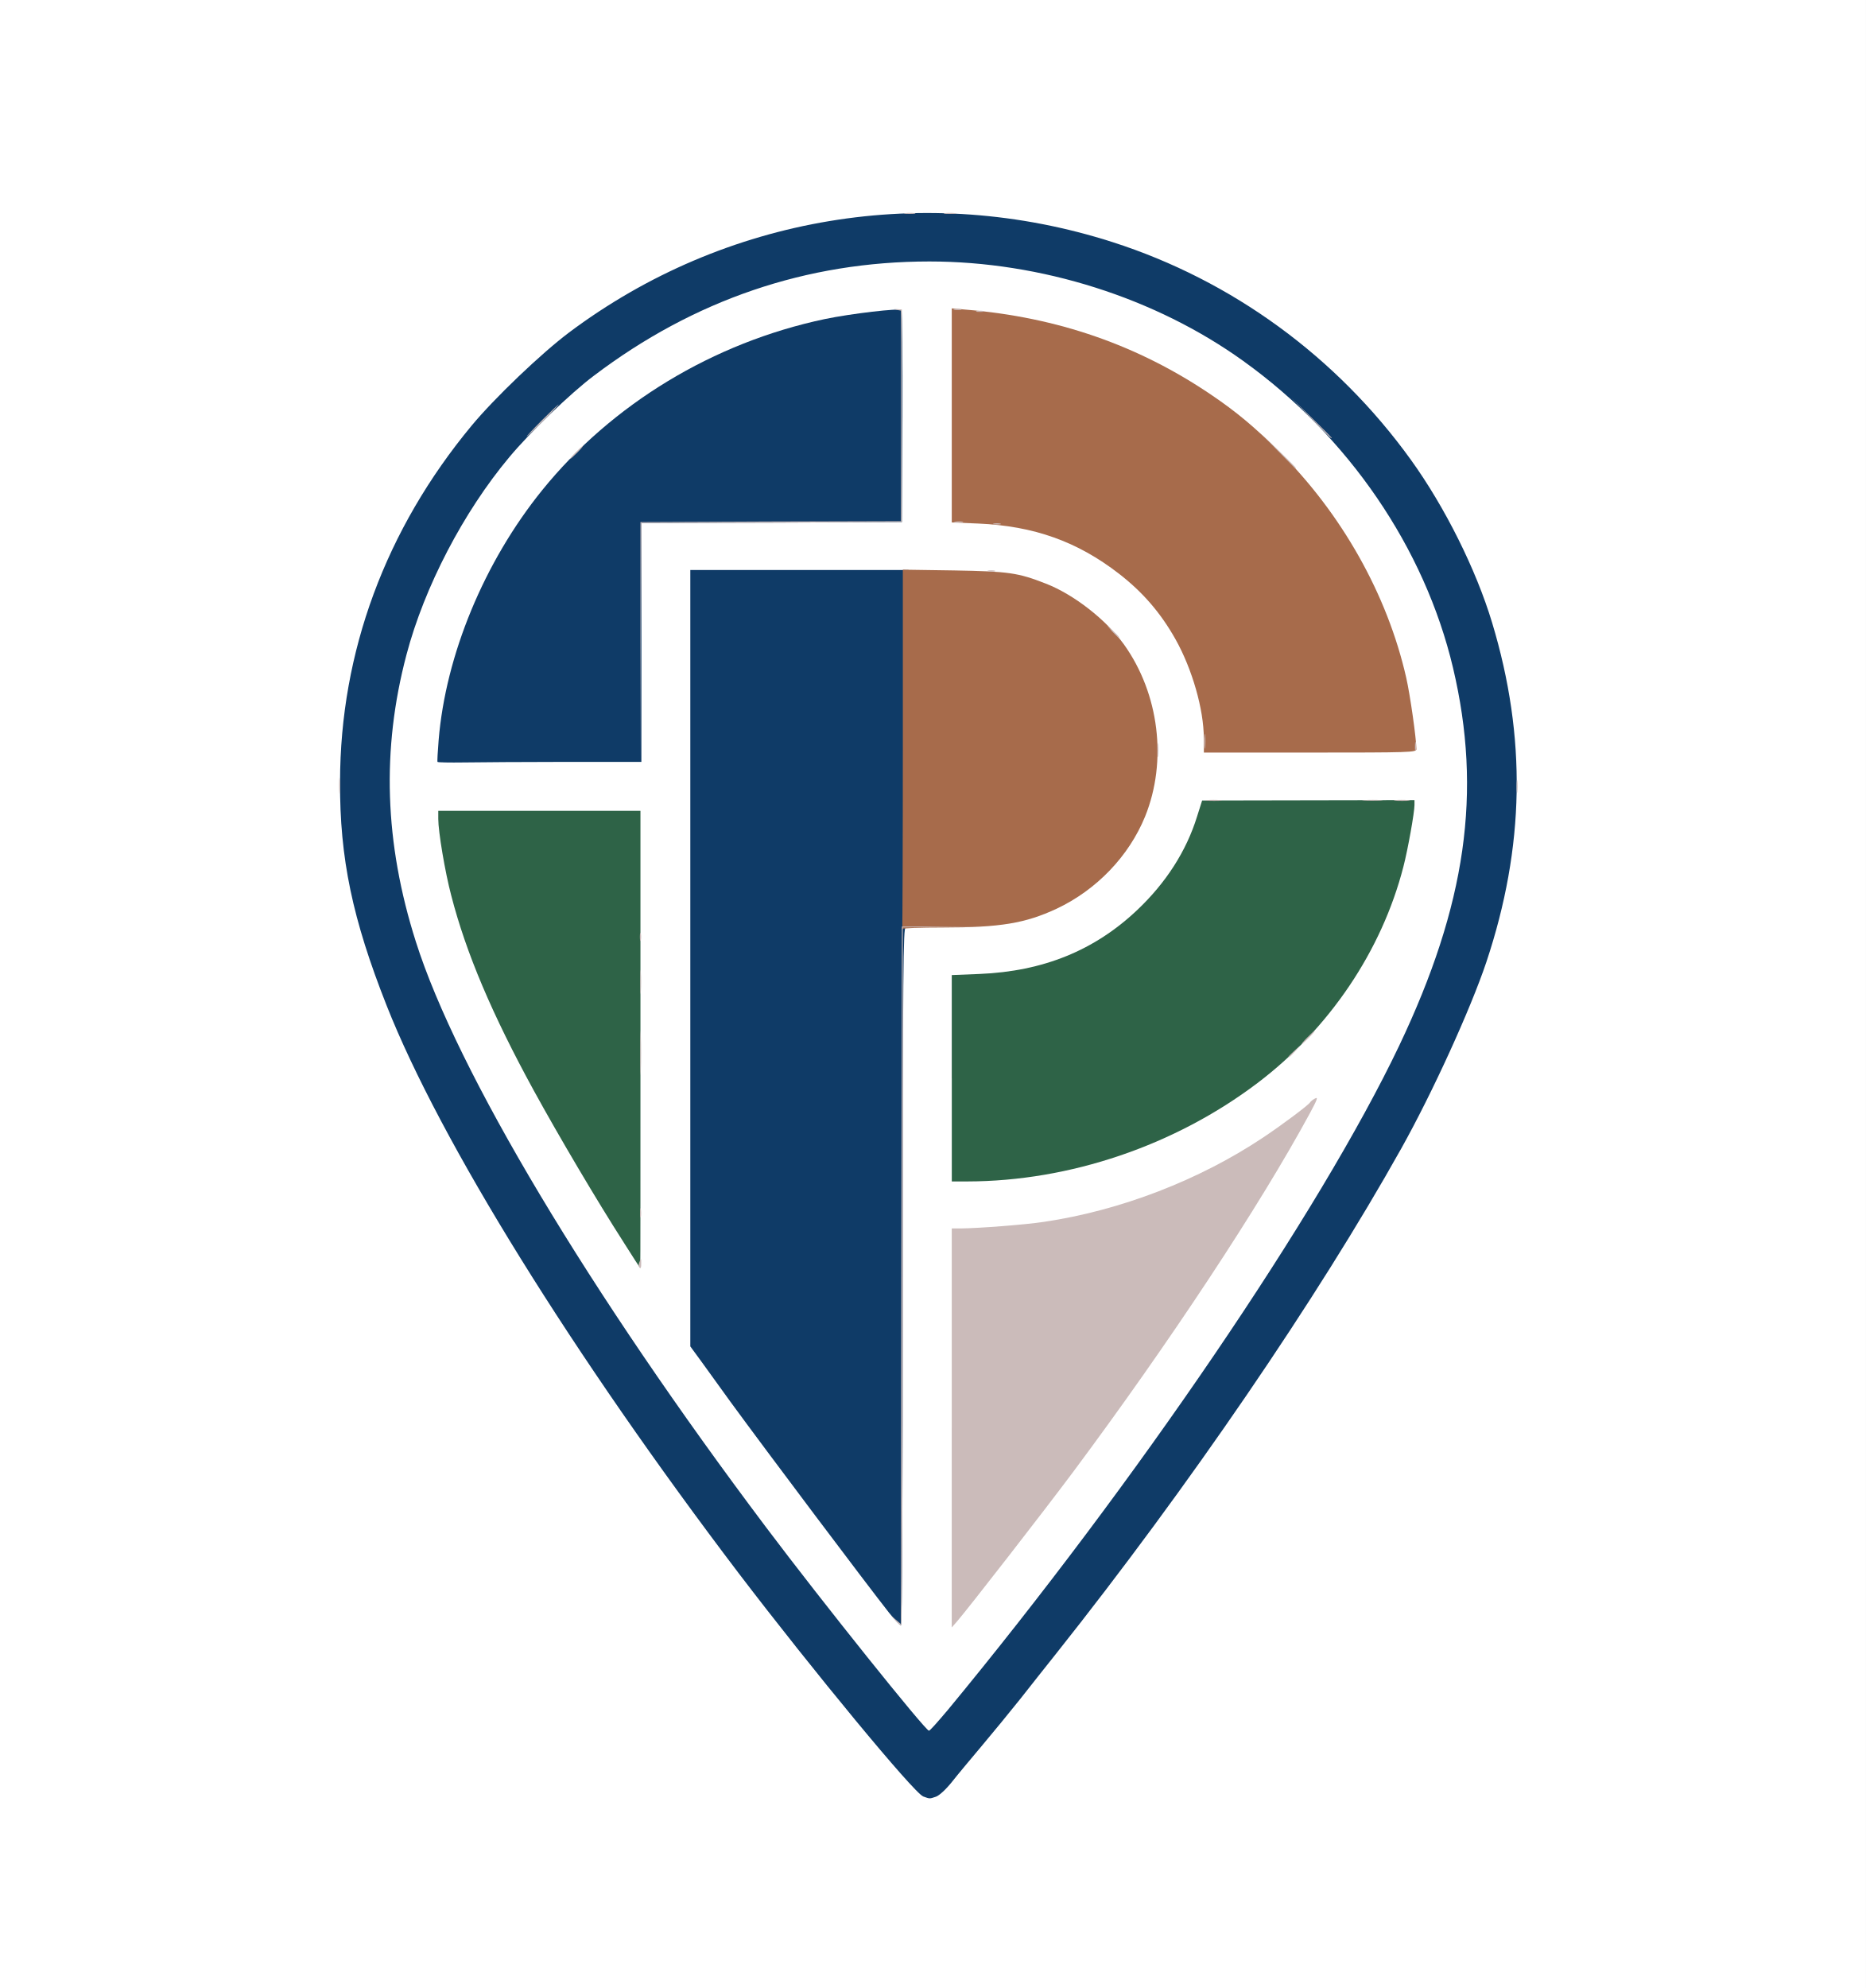
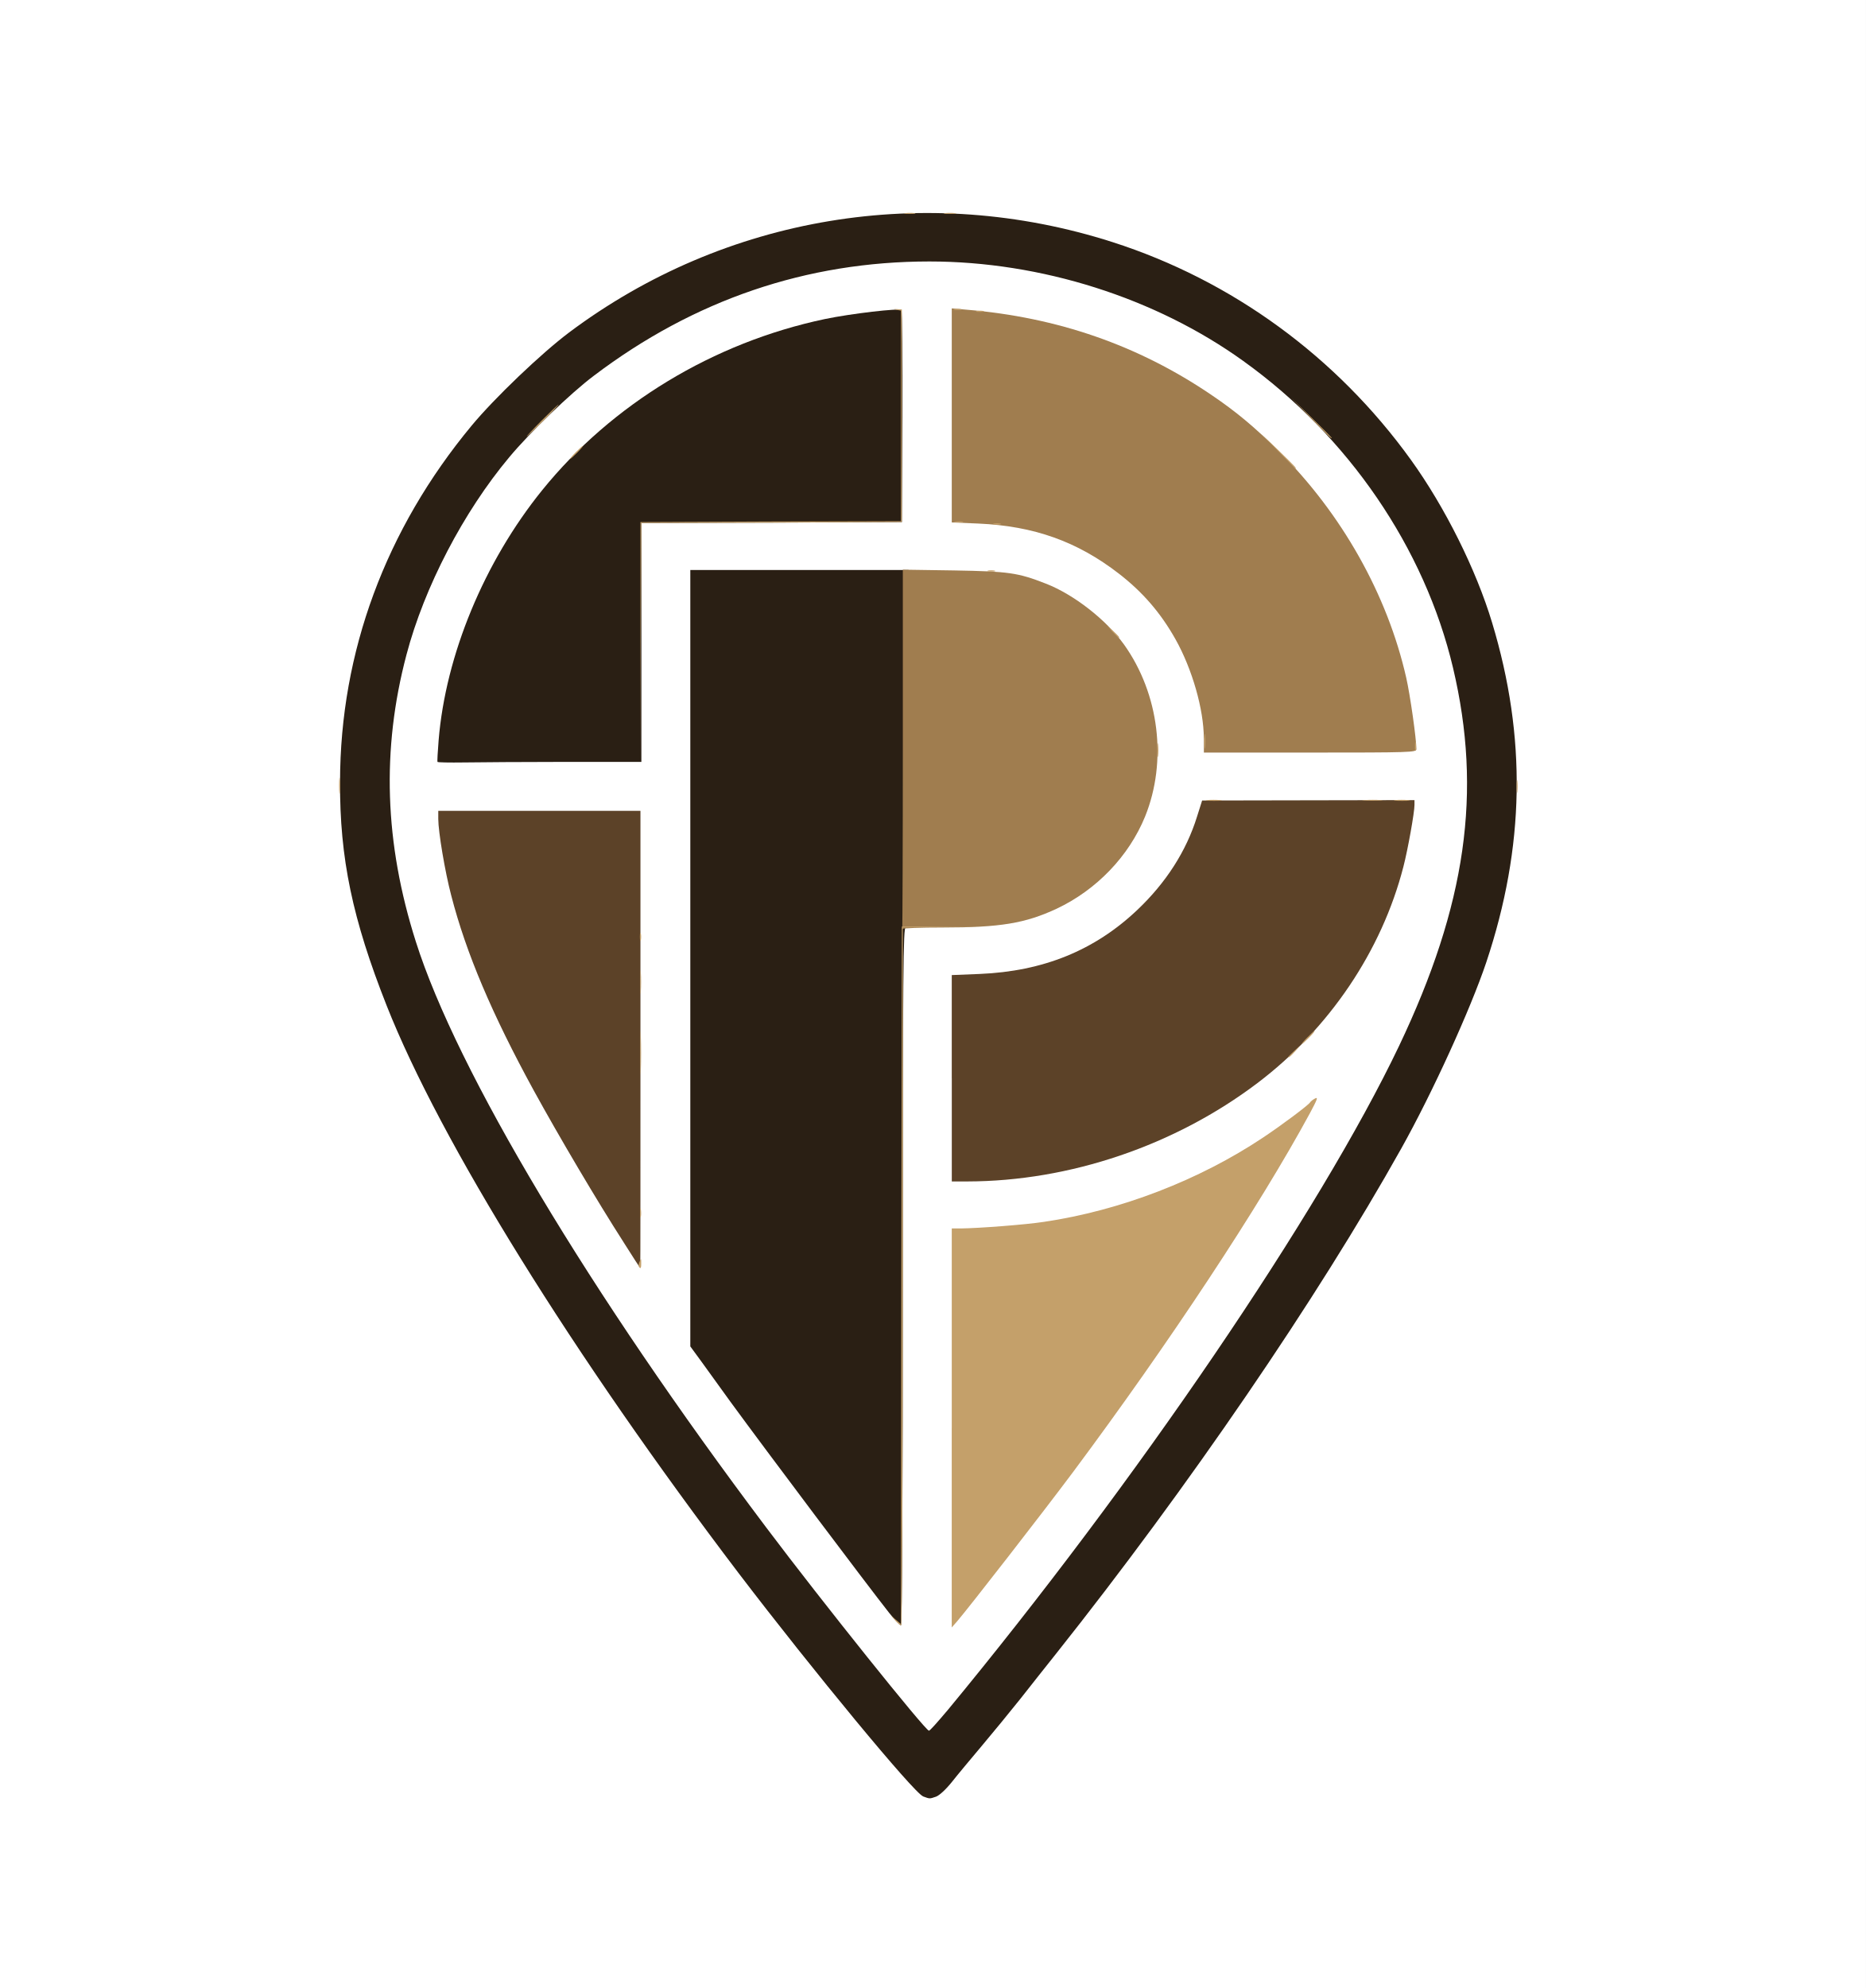
<svg xmlns="http://www.w3.org/2000/svg" viewBox="0 0 567 604">
  <rect width="567" height="604" fill="white" />
-   <g fill="#0f3b67">
+   <g fill="#2A1F14">
    <path d="M280.53 545.79 c-2.80 -1.03 -33.61 -38.35 -55.96 -67.67 -50.47 -66.42 -90.82 -131.46 -107.06 -172.56 -10.40 -26.29 -14.29 -44.81 -14.18 -68.07 0.06 -39.38 13.83 -76.65 40.01 -108.20 6.92 -8.34 21.09 -21.89 29.61 -28.29 47.33 -35.44 108.43 -45.61 165.13 -27.44 36.35 11.66 68.13 34.87 90.65 66.13 10.35 14.35 19.83 33.38 24.69 49.50 10.52 34.81 9.95 68.07 -1.77 103.17 -4.80 14.29 -16.40 39.72 -25.84 56.59 -25.49 45.55 -64.82 103.05 -104.88 153.47 -2.86 3.60 -7.77 9.77 -10.86 13.72 -3.14 3.94 -8.40 10.35 -11.72 14.29 -3.32 3.94 -7.43 8.86 -9.09 10.97 -1.83 2.29 -3.77 4.06 -4.80 4.46 -2 0.69 -1.89 0.69 -3.94 -0.06z m7.09 -25.78 c57.61 -69.67 113.51 -151.87 137.52 -202.22 20.41 -42.87 25.32 -77.16 16.40 -114.89 -8.63 -36.41 -31.78 -70.30 -63.73 -93.22 -26.69 -19.20 -61.50 -30.24 -95.40 -30.24 -37.27 0 -71.50 11.66 -101.91 34.69 -7.03 5.26 -19.43 17.20 -25.72 24.75 -13.89 16.58 -25.84 39.44 -31.27 60.07 -7.60 28.75 -6.69 57.16 2.86 87.16 12.46 39.32 52.81 106.71 106.48 177.99 16.98 22.58 48.36 61.73 49.44 61.73 0.29 0 2.63 -2.63 5.32 -5.83z" />
    <path d="M270.18 490.01 c-7.03 -8.92 -37.15 -48.98 -48.18 -64.07 -2.80 -3.89 -6.69 -9.26 -8.63 -11.95 l-3.60 -4.92 0 -117.97 0 -117.92 33.15 0 33.15 0 0 54.30 c0 47.90 -0.11 54.30 -0.86 54.30 -0.74 0 -0.86 12.17 -0.86 106.03 0 67.16 -0.23 106.03 -0.57 106.03 -0.29 0 -1.89 -1.71 -3.60 -3.83z" />
    <path d="M132.95 231.49 c-0.11 -0.17 0.06 -3.09 0.34 -6.57 2.11 -25.84 13.83 -54.19 31.49 -76.02 21.15 -26.12 51.96 -44.81 85.85 -51.96 7.94 -1.66 22.63 -3.37 23.26 -2.74 0.29 0.29 0.40 14.86 0.34 32.47 l-0.17 31.95 -39.55 0.17 -39.61 0.11 0 36.29 0 36.29 -22.98 0 c-12.69 0 -26.58 0.11 -30.92 0.17 -4.40 0.06 -8 0 -8.06 -0.17z" />
  </g>
-   <g fill="#a76b4b">
+   <g fill="#A07D4F">
    <path d="M274.18 281.90 c0.06 -0.46 0.17 -25.09 0.17 -54.81 l0 -54.01 15.60 0.23 c16.58 0.29 19.38 0.69 27.84 4 8.57 3.32 18.40 11.03 23.78 18.52 10.69 14.98 13.20 35.44 6.40 52.24 -4.92 12.06 -14.75 22.29 -26.86 28.01 -9.60 4.46 -17.09 5.72 -34.81 5.72 -6.52 0 -11.95 0.17 -12.12 0.46 -0.11 0.23 -0.11 0.06 0 -0.34z" />
    <path d="M365.81 224.29 c0 -8.75 -3.54 -21.03 -8.57 -30.01 -4.52 -8.06 -10 -14.40 -17.26 -20.01 -12.63 -9.77 -25.84 -14.46 -42.64 -15.20 l-8.12 -0.34 0 -32.52 0 -32.52 4.46 0.40 c27.61 2.29 52.18 10.80 74.36 25.84 7.60 5.14 13.09 9.72 20.41 16.98 19.26 19.09 33.15 43.78 38.87 68.99 1.20 5.26 3.09 18.63 3.09 21.72 0 0.97 -1.89 1.03 -32.29 1.03 l-32.29 0 0 -4.34z" />
  </g>
-   <g fill="#2e6347">
+   <g fill="#5C4228">
    <path d="M189.53 377.47 c-8.06 -12.52 -19.83 -32.47 -27.32 -46.13 -12.69 -23.21 -20.58 -41.78 -25.09 -59.27 -1.89 -7.14 -3.94 -19.38 -3.94 -23.26 l0 -2.46 30.75 0 30.69 0 0 69.45 c0 38.18 0 69.45 -0.06 69.45 -0.06 0 -2.34 -3.49 -5.03 -7.77z" />
    <path d="M289.22 327.63 l0 -31.38 8.46 -0.34 c19.32 -0.80 34.92 -7.14 47.90 -19.43 8.75 -8.29 14.92 -17.89 18.18 -28.41 l1.54 -4.86 32.24 -0.06 32.29 -0.06 0 1.49 c0 2.23 -2 13.49 -3.37 18.75 -6.57 25.55 -22.52 49.21 -44.35 65.73 -25.09 18.98 -57.04 29.84 -88.14 29.89 l-4.74 0 0 -31.32z" />
  </g>
-   <g fill="#cbbbba">
+   <g fill="#C4A06A">
    <path d="M289.22 433.82 l0 -60.59 2.74 0 c5.49 -0.06 19.66 -1.14 25.26 -2 23.26 -3.43 47.21 -12.69 66.59 -25.61 5.83 -3.89 13.77 -9.83 14.29 -10.69 0.17 -0.29 0.86 -0.86 1.54 -1.20 0.97 -0.51 0.63 0.34 -1.54 4.40 -15.32 28.29 -42.81 69.90 -72.02 109.11 -9.26 12.40 -31.67 41.21 -35.21 45.33 l-1.66 1.89 0 -60.64z" />
    <path d="M272.01 492.30 l-1.37 -1.60 1.54 1.37 1.60 1.37 0.11 -105.97 0.17 -105.97 13.03 0 12.97 -0.06 -12.86 0.17 -12.86 0.17 0 106.03 c0 58.30 -0.23 106.03 -0.46 106.03 -0.29 0 -1.09 -0.69 -1.89 -1.54z" />
    <path d="M194.16 384.84 c-0.17 -0.29 -0.06 -0.97 0.23 -1.60 0.40 -0.97 0.46 -0.97 0.46 0.46 0.06 1.54 -0.23 1.94 -0.69 1.14z" />
    <path d="M194.51 368.38 c0 -1.26 0.11 -1.71 0.23 -0.97 0.11 0.69 0.11 1.71 0 2.29 -0.17 0.51 -0.29 -0.06 -0.23 -1.31z" />
    <path d="M194.56 319.79 c0 -5.94 0.11 -8.34 0.17 -5.26 0.11 3.09 0.11 7.94 0 10.86 -0.06 2.92 -0.17 0.40 -0.17 -5.60z" />
    <path d="M391.53 321.05 c0 -0.11 0.86 -0.91 1.89 -1.89 l1.83 -1.66 -1.66 1.89 c-1.60 1.71 -2.06 2.11 -2.06 1.66z" />
    <path d="M397.24 315.22 c1.09 -1.09 2.06 -2 2.23 -2 0.17 0 -0.57 0.91 -1.66 2 -1.09 1.09 -2.06 2 -2.23 2 -0.17 0 0.57 -0.91 1.66 -2z" />
    <path d="M194.56 298.36 c0 -3.32 0.06 -4.63 0.17 -2.97 0.11 1.60 0.11 4.34 0 6 -0.11 1.60 -0.17 0.29 -0.17 -3.03z" />
    <path d="M194.45 284.64 c0 -1.09 0.11 -1.54 0.29 -0.97 0.11 0.51 0.11 1.43 0 2 -0.17 0.51 -0.29 0.06 -0.29 -1.03z" />
    <path d="M366.78 243.09 c1.03 -0.11 2.86 -0.11 4 0 1.20 0.11 0.40 0.23 -1.83 0.23 -2.17 0 -3.14 -0.11 -2.17 -0.23z" />
    <path d="M414.56 243.09 c1.49 -0.11 3.83 -0.11 5.14 0 1.31 0.11 0.11 0.17 -2.74 0.17 -2.80 0 -3.89 -0.06 -2.40 -0.17z" />
    <path d="M423.94 243.09 c1.03 -0.11 2.86 -0.11 4 0 1.20 0.11 0.40 0.23 -1.83 0.23 -2.17 0 -3.14 -0.11 -2.17 -0.23z" />
    <path d="M103.05 238.63 c0 -2.17 0.11 -3.03 0.23 -1.83 0.11 1.14 0.11 2.97 0 4 -0.11 0.97 -0.23 0.06 -0.23 -2.17z" />
    <path d="M460.86 238.92 c0 -1.71 0.11 -2.46 0.23 -1.54 0.11 0.86 0.11 2.23 0 3.14 -0.11 0.86 -0.23 0.11 -0.23 -1.60z" />
    <path d="M194.62 194.91 l0 -36.29 39.61 -0.17 39.55 -0.11 0 -31.95 0 -32.01 -1.26 -0.23 c-1.14 -0.29 -1.14 -0.29 0.11 -0.23 l1.43 0.11 0 32.29 0 32.29 -39.55 0.17 -39.61 0.11 -0.17 36.18 -0.11 36.12 0 -36.29z" />
    <path d="M351.69 227.77 c0 -1.89 0.11 -2.57 0.23 -1.54 0.11 1.03 0.11 2.57 0 3.43 -0.11 0.86 -0.23 0 -0.23 -1.89z" />
    <path d="M365.98 225.20 c0 -2.06 0.11 -2.86 0.23 -1.83 0.11 0.97 0.11 2.69 0 3.72 -0.11 0.97 -0.23 0.17 -0.23 -1.89z" />
    <path d="M429.99 226.63 c0 -1.26 0.11 -1.71 0.23 -0.97 0.11 0.69 0.11 1.71 0 2.29 -0.17 0.51 -0.29 -0.06 -0.23 -1.31z" />
    <path d="M338.03 191.93 l-1.66 -1.89 1.89 1.66 c1.71 1.60 2.11 2.06 1.66 2.06 -0.11 0 -0.91 -0.86 -1.89 -1.83z" />
    <path d="M300.25 173.36 c0.51 -0.11 1.43 -0.11 2 0 0.51 0.17 0.06 0.29 -1.03 0.29 -1.09 0 -1.54 -0.11 -0.97 -0.29z" />
    <path d="M301.96 159.07 c0.51 -0.11 1.43 -0.11 2 0 0.51 0.17 0.06 0.29 -1.03 0.29 -1.09 0 -1.54 -0.11 -0.97 -0.29z" />
    <path d="M290.24 158.50 c0.69 -0.11 1.71 -0.11 2.29 0 0.51 0.17 -0.06 0.29 -1.31 0.23 -1.26 0 -1.71 -0.11 -0.97 -0.23z" />
    <path d="M388.38 137.06 l-5.14 -5.32 5.32 5.14 c4.86 4.74 5.54 5.43 5.09 5.43 -0.06 0 -2.46 -2.40 -5.26 -5.26z" />
    <path d="M174.90 137.46 c1.09 -1.09 2.06 -2 2.23 -2 0.17 0 -0.57 0.91 -1.66 2 -1.09 1.09 -2.06 2 -2.23 2 -0.17 0 0.57 -0.91 1.66 -2z" />
    <path d="M398.39 127.06 l-6 -6.17 6.17 6 c3.37 3.26 6.12 6.06 6.12 6.12 0 0.46 -0.74 -0.29 -6.29 -5.94z" />
    <path d="M164.61 127.75 c2.69 -2.69 4.97 -4.86 5.14 -4.86 0.11 0 -1.89 2.17 -4.57 4.86 -2.69 2.69 -4.97 4.86 -5.14 4.86 -0.11 0 1.89 -2.17 4.57 -4.86z" />
    <path d="M296.82 94.48 c0.51 -0.11 1.43 -0.11 2 0 0.51 0.17 0.06 0.29 -1.03 0.29 -1.09 0 -1.54 -0.11 -0.97 -0.29z" />
    <path d="M289.96 93.91 c0.51 -0.11 1.43 -0.11 2 0 0.51 0.17 0.06 0.29 -1.03 0.29 -1.09 0 -1.54 -0.11 -0.97 -0.29z" />
    <path d="M275.10 64.76 c0.86 -0.11 2.11 -0.11 2.86 0 0.69 0.11 0 0.23 -1.60 0.23 -1.54 0 -2.17 -0.11 -1.26 -0.23z" />
    <path d="M287.10 64.76 c0.86 -0.11 2.23 -0.11 3.14 0 0.86 0.11 0.11 0.23 -1.60 0.23 -1.71 0 -2.46 -0.11 -1.54 -0.23z" />
  </g>
</svg>
